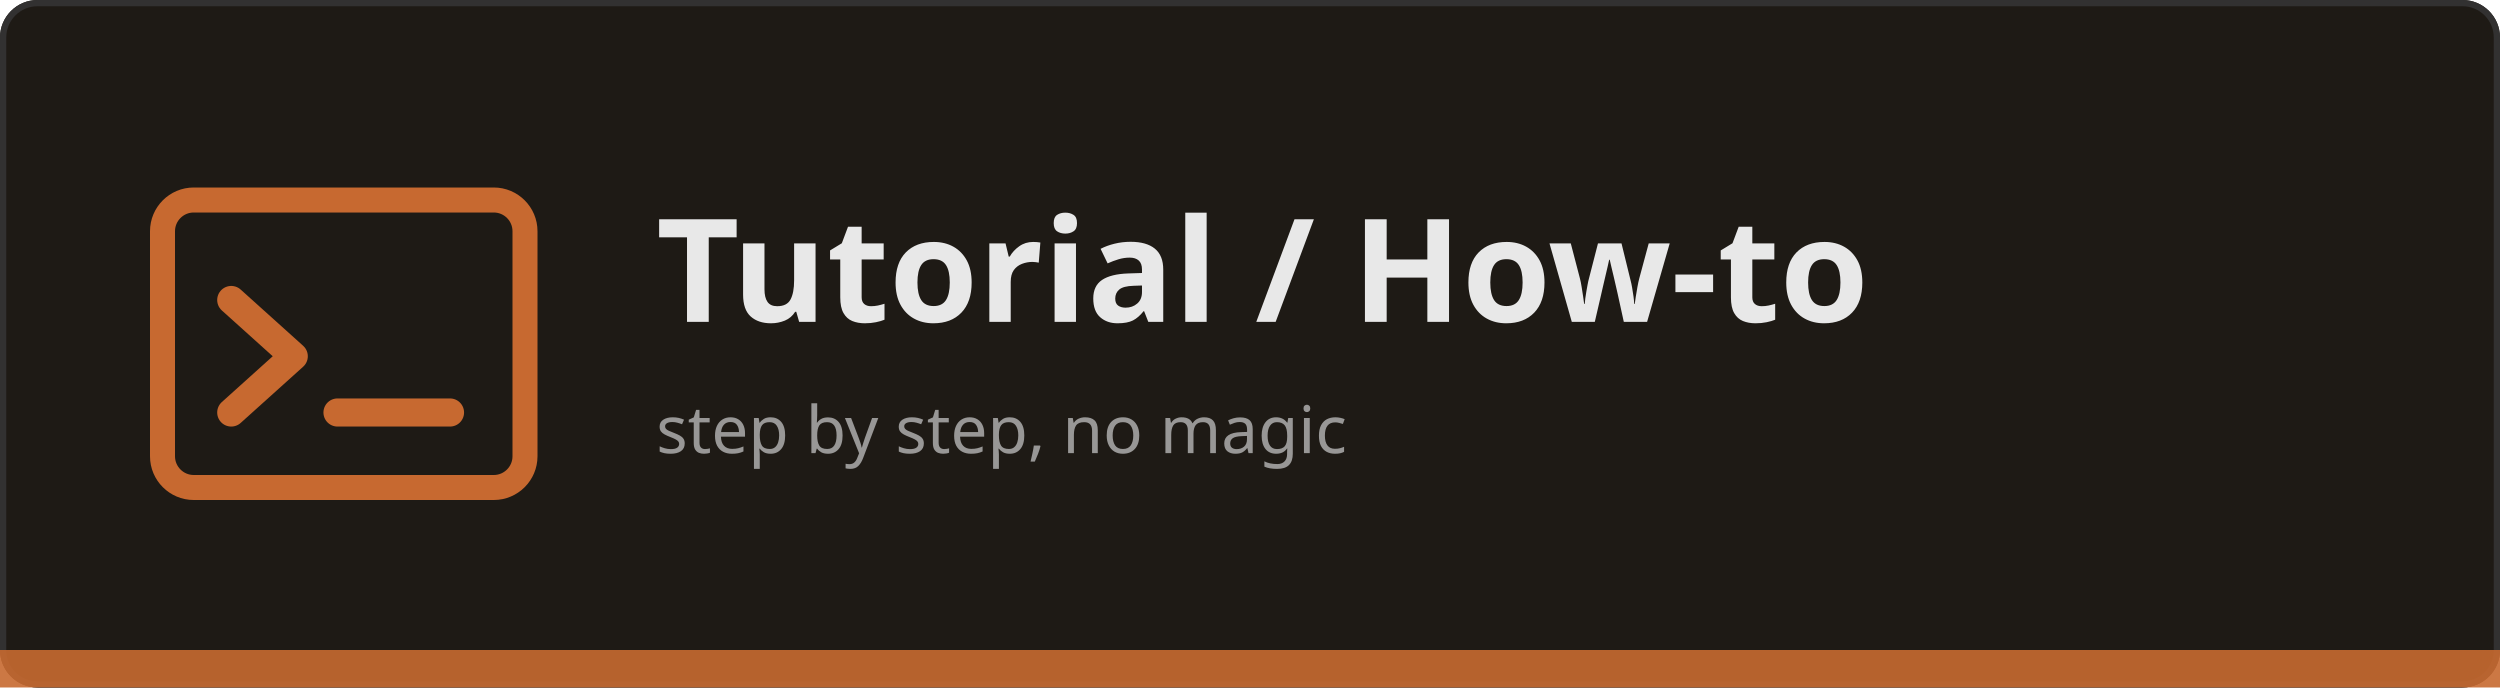
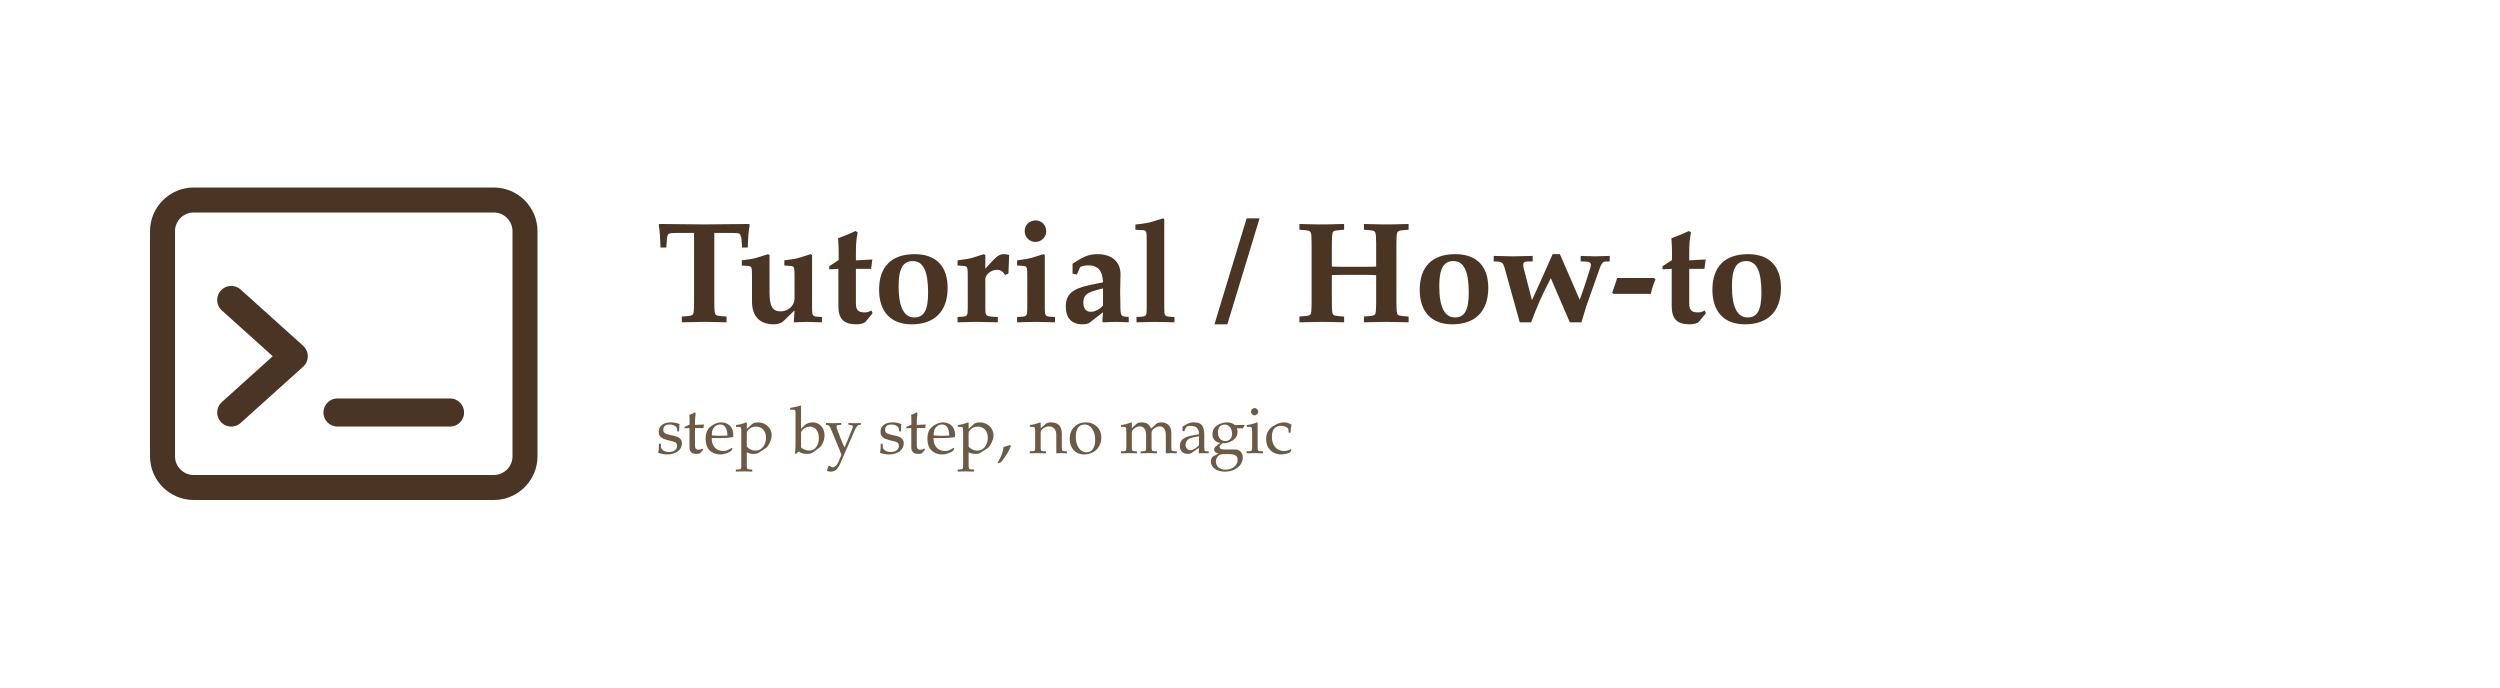
<svg xmlns="http://www.w3.org/2000/svg" viewBox="0 0 800 220" role="img" aria-label="Tutorial / How-to">
-   <rect width="800" height="220" rx="12" fill="#1e1a15" />
-   <rect x="1" y="1" width="798" height="218" rx="11" fill="none" stroke="#323131" stroke-width="2" />
-   <rect x="0" y="208" width="800" height="12" fill="#c76930" opacity="0.9" />
  <g transform="translate(110,110)">
-     <rect x="-58" y="-46" width="116" height="92" rx="10" fill="none" stroke="#c76930" stroke-width="8" />
-     <path d="M-36,-14 L-16,4 L-36,22" fill="none" stroke="#c76930" stroke-width="9" stroke-linecap="round" stroke-linejoin="round" />
-     <line x1="-2" y1="22" x2="34" y2="22" stroke="#c76930" stroke-width="9" stroke-linecap="round" />
+     <rect x="-58" y="-46" width="116" height="92" rx="10" fill="none" stroke="#4a3524" stroke-width="8" />
+     <path d="M-36,-14 L-16,4 L-36,22" fill="none" stroke="#4a3524" stroke-width="9" stroke-linecap="round" stroke-linejoin="round" />
+     <line x1="-2" y1="22" x2="34" y2="22" stroke="#4a3524" stroke-width="9" stroke-linecap="round" />
  </g>
-   <text x="210" y="103" font-family="system-ui,sans-serif" font-size="46" font-weight="700" fill="#e8e8e8">Tutorial / How-to</text>
-   <text x="210" y="145" font-family="system-ui,sans-serif" font-size="21" fill="#989796">step by step, no magic</text>
+   <text x="210" y="103" font-family="Iowan Old Style,Palatino,Georgia,serif" font-size="46" font-weight="700" fill="#4a3524">Tutorial / How-to</text>
+   <text x="210" y="145" font-family="Iowan Old Style,Palatino,Georgia,serif" font-size="21" fill="#6d5a44">step by step, no magic</text>
</svg>
